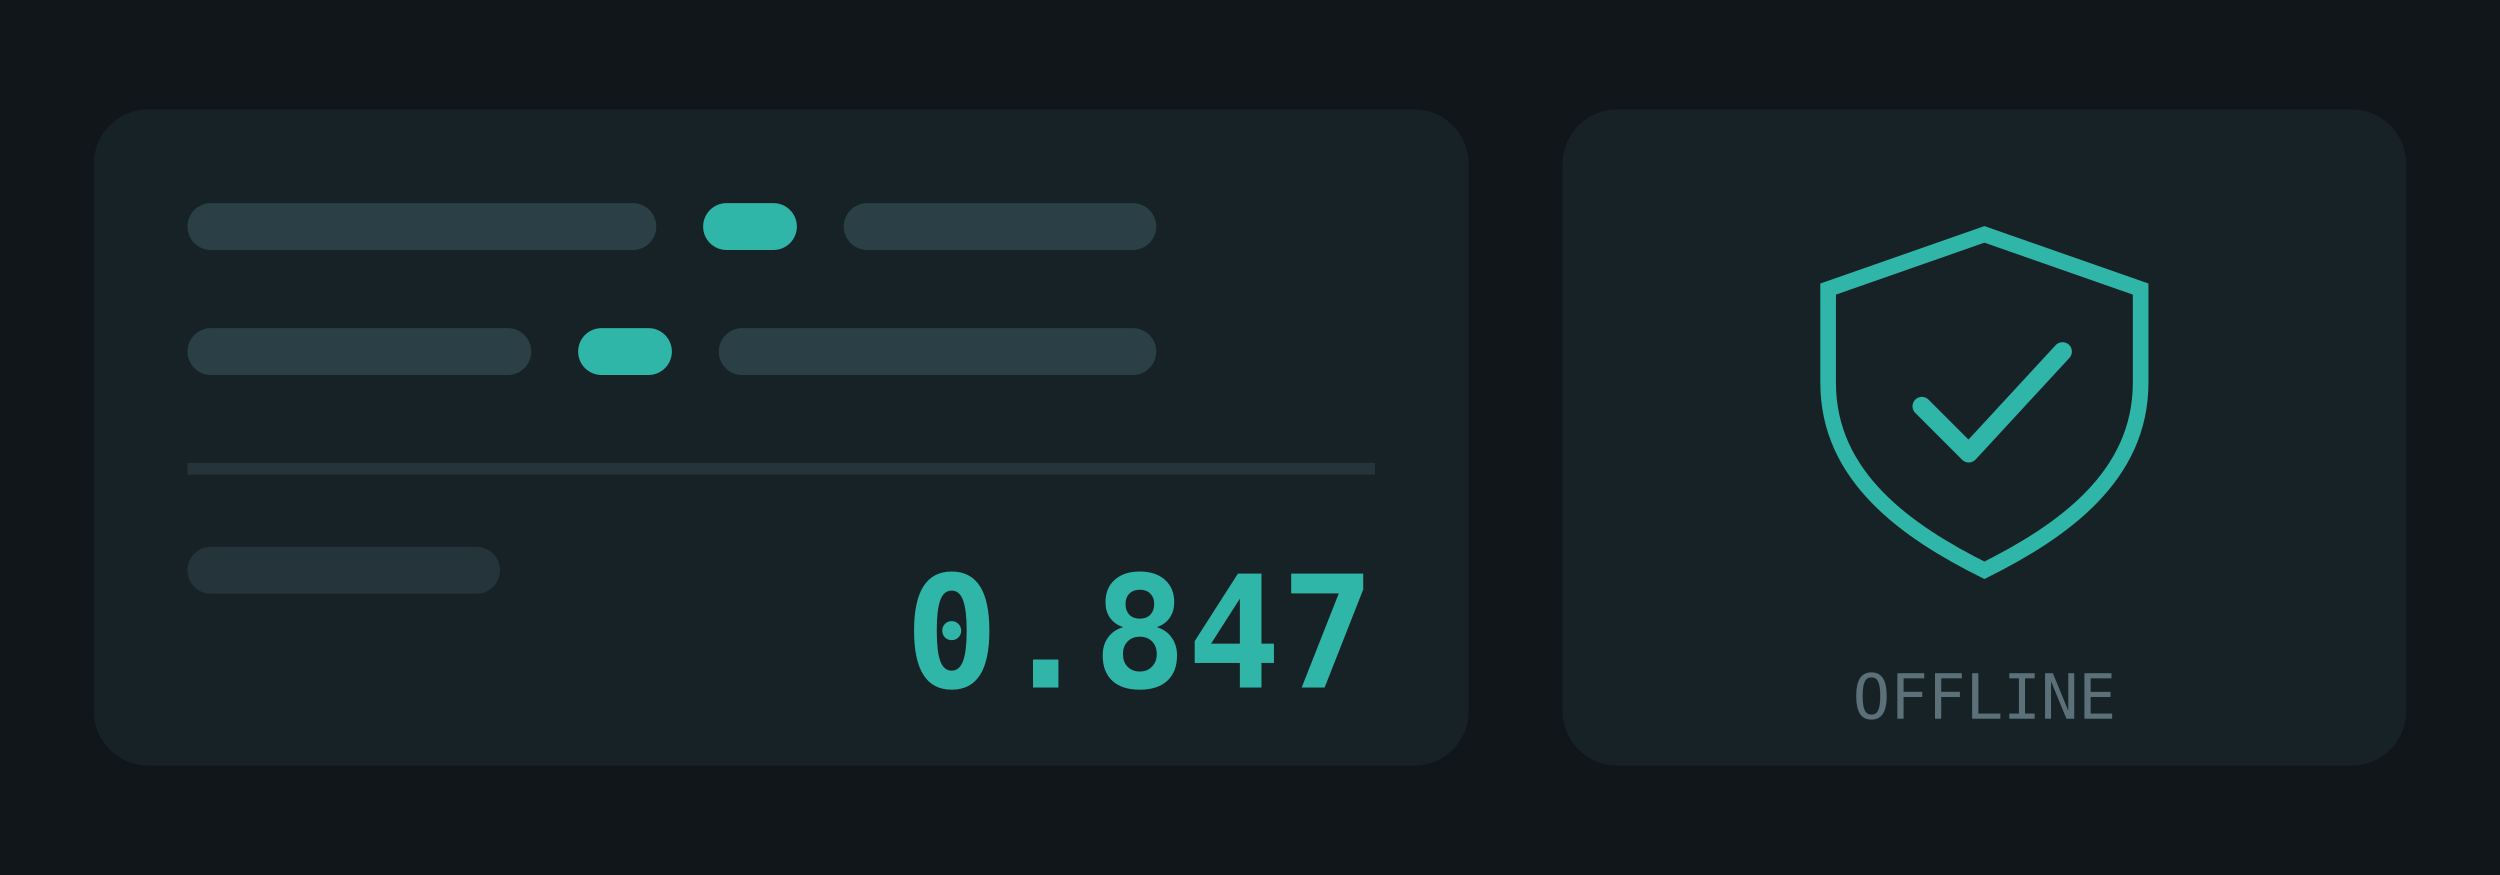
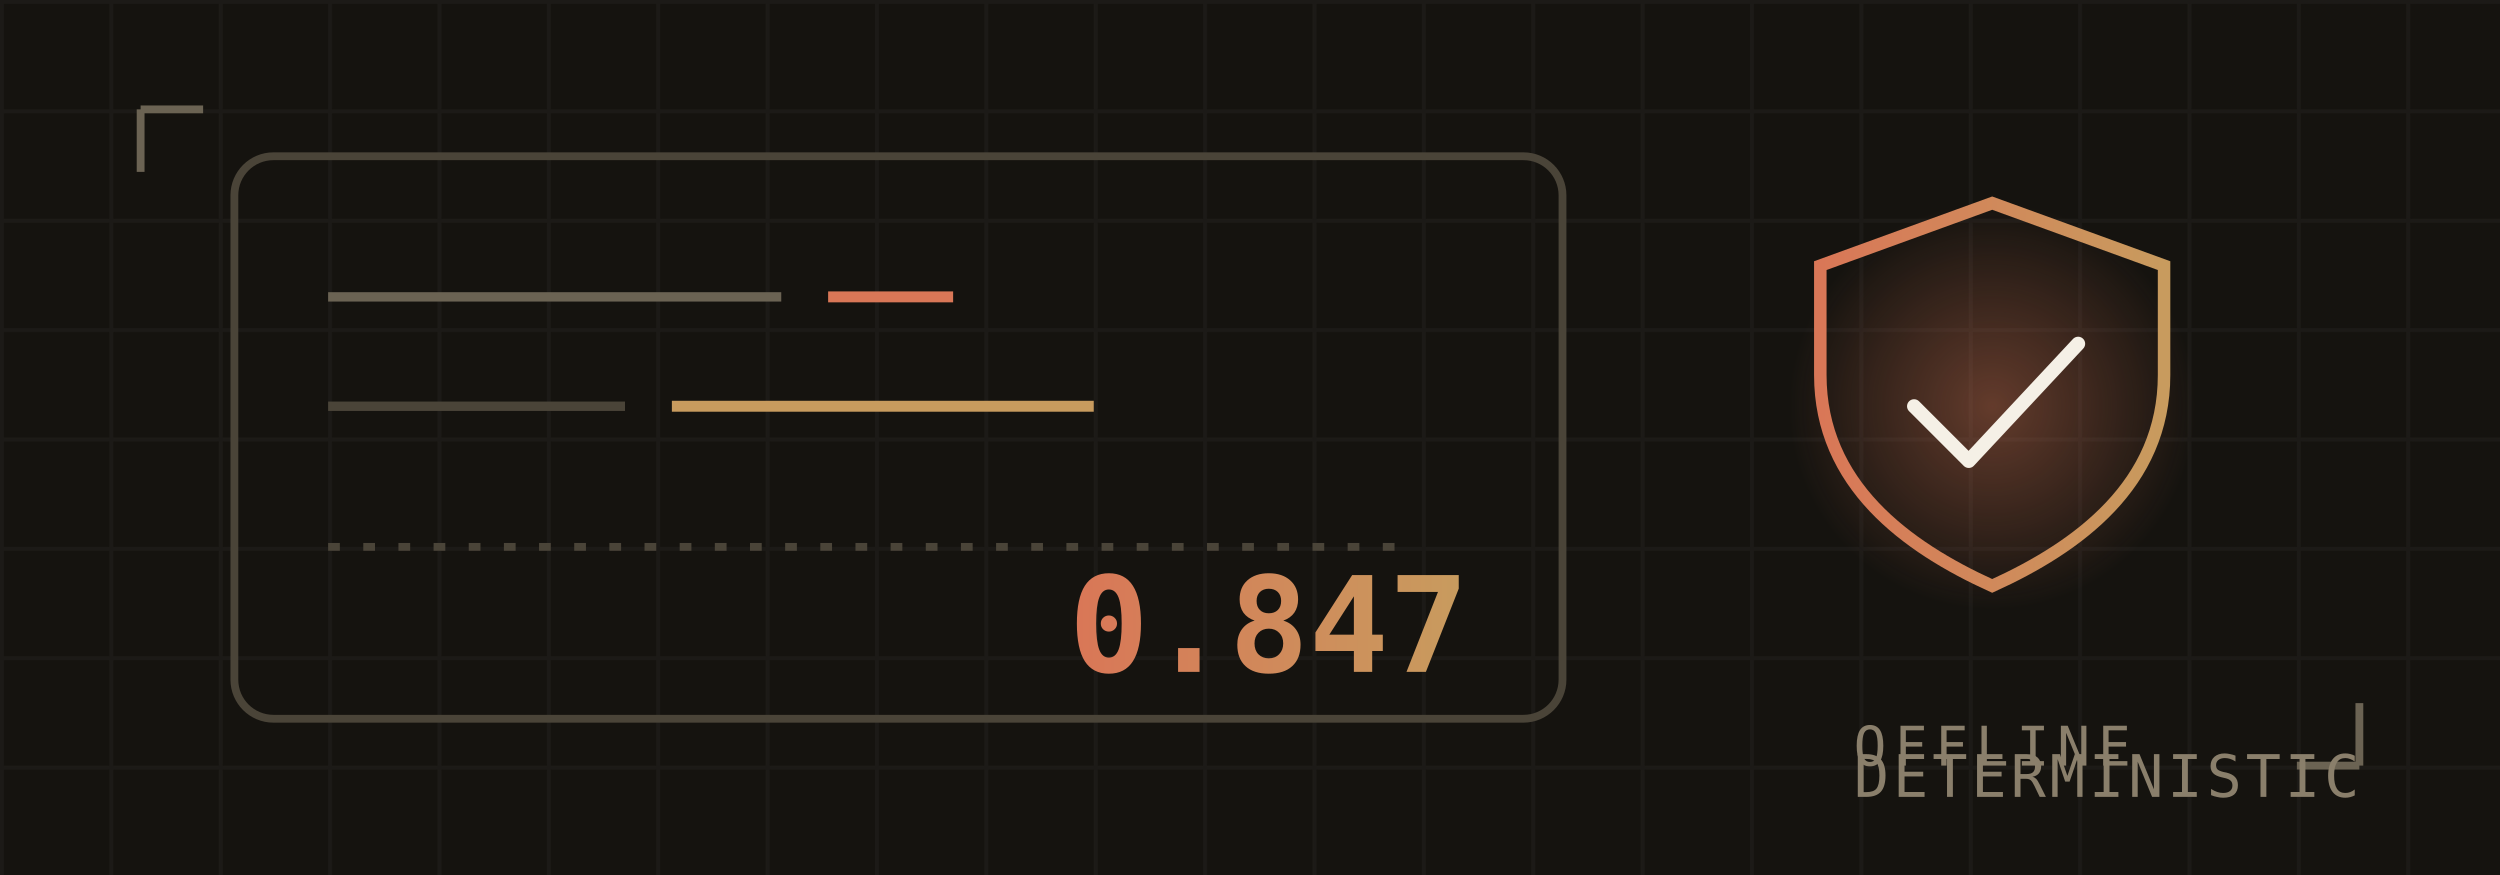
- <svg xmlns="http://www.w3.org/2000/svg" viewBox="0 0 320 112" role="img" aria-label="med-exe offline desktop: a calculation panel with a precise result and an offline shield">
-   <rect width="320" height="112" fill="#101619" />
-   <rect x="12" y="14" width="176" height="84" rx="7" fill="#172227" />
-   <rect x="24" y="26" width="60" height="6" rx="3" fill="#2b4046" />
-   <rect x="90" y="26" width="12" height="6" rx="3" fill="#2FB6A8" />
-   <rect x="108" y="26" width="40" height="6" rx="3" fill="#2b4046" />
-   <rect x="24" y="42" width="44" height="6" rx="3" fill="#2b4046" />
-   <rect x="74" y="42" width="12" height="6" rx="3" fill="#2FB6A8" />
-   <rect x="92" y="42" width="56" height="6" rx="3" fill="#2b4046" />
-   <line x1="24" y1="60" x2="176" y2="60" stroke="#24343a" stroke-width="1.5" />
-   <rect x="24" y="70" width="40" height="6" rx="3" fill="#24343a" />
-   <text x="176" y="88" font-family="ui-monospace,monospace" font-size="20" font-weight="700" fill="#2FB6A8" text-anchor="end">0.847</text>
-   <rect x="200" y="14" width="108" height="84" rx="7" fill="#172227" />
-   <path d="M254 30 l20 7 v12 c0 12 -10 19 -20 24 c-10 -5 -20 -12 -20 -24 v-12 z" fill="none" stroke="#2FB6A8" stroke-width="2" />
-   <path d="M246 52 l6 6 l12 -13" fill="none" stroke="#2FB6A8" stroke-width="2.4" stroke-linecap="round" stroke-linejoin="round" />
-   <text x="254" y="92" font-family="ui-monospace,monospace" font-size="8" fill="#5b7078" text-anchor="middle">OFFLINE</text>
+ <svg xmlns="http://www.w3.org/2000/svg" viewBox="0 0 320 112" role="img" aria-label="med-exe: a precision calculation readout guarded by an offline shield">
+   <defs>
+     <linearGradient id="g" x1="0" y1="0" x2="1" y2="0">
+       <stop offset="0" stop-color="#D97757" />
+       <stop offset="1" stop-color="#C89B5E" />
+     </linearGradient>
+     <radialGradient id="glow" cx="50%" cy="50%" r="50%">
+       <stop offset="0" stop-color="#D97757" stop-opacity="0.4" />
+       <stop offset="1" stop-color="#D97757" stop-opacity="0" />
+     </radialGradient>
+     <pattern id="grid" width="14" height="14" patternUnits="userSpaceOnUse">
+       <path d="M14 0H0V14" fill="none" stroke="#F5F0E6" stroke-opacity="0.035" />
+     </pattern>
+   </defs>
+   <rect width="320" height="112" fill="#15130F" />
+   <rect width="320" height="112" fill="url(#grid)" />
+   <path d="M18 14 L18 22 M18 14 L26 14 M302 98 L302 90 M302 98 L294 98" stroke="#6B6353" stroke-width="1" />
+   <rect x="30" y="20" width="170" height="72" rx="5" fill="none" stroke="#4A4438" stroke-width="1" />
+   <line x1="42" y1="38" x2="100" y2="38" stroke="#6B6353" stroke-width="1.2" />
+   <line x1="106" y1="38" x2="122" y2="38" stroke="#D97757" stroke-width="1.4" />
+   <line x1="42" y1="52" x2="80" y2="52" stroke="#4A4438" stroke-width="1.2" />
+   <line x1="86" y1="52" x2="140" y2="52" stroke="#C89B5E" stroke-width="1.4" />
+   <line x1="42" y1="70" x2="180" y2="70" stroke="#4A4438" stroke-width="1" stroke-dasharray="1.5 3" />
+   <text x="188" y="86" text-anchor="end" font-family="ui-monospace,monospace" font-size="17" font-weight="600" fill="url(#g)">0.847</text>
+   <circle cx="255" cy="52" r="26" fill="url(#glow)" />
+   <path d="M255 26 l22 8 v14 c0 14 -11 22 -22 27 c-11 -5 -22 -13 -22 -27 v-14 z" fill="none" stroke="url(#g)" stroke-width="1.6" />
+   <path d="M245 52 l7 7 l14 -15" fill="none" stroke="#F5F0E6" stroke-width="1.8" stroke-linecap="round" stroke-linejoin="round" />
+   <text x="255" y="98" text-anchor="middle" font-family="ui-monospace,monospace" font-size="7" fill="#8A7F6B" letter-spacing="1">OFFLINE</text>
+   <text x="302" y="102" text-anchor="end" font-family="ui-monospace,monospace" font-size="7.5" letter-spacing="0.5" fill="#8A7F6B">DETERMINISTIC</text>
</svg>
